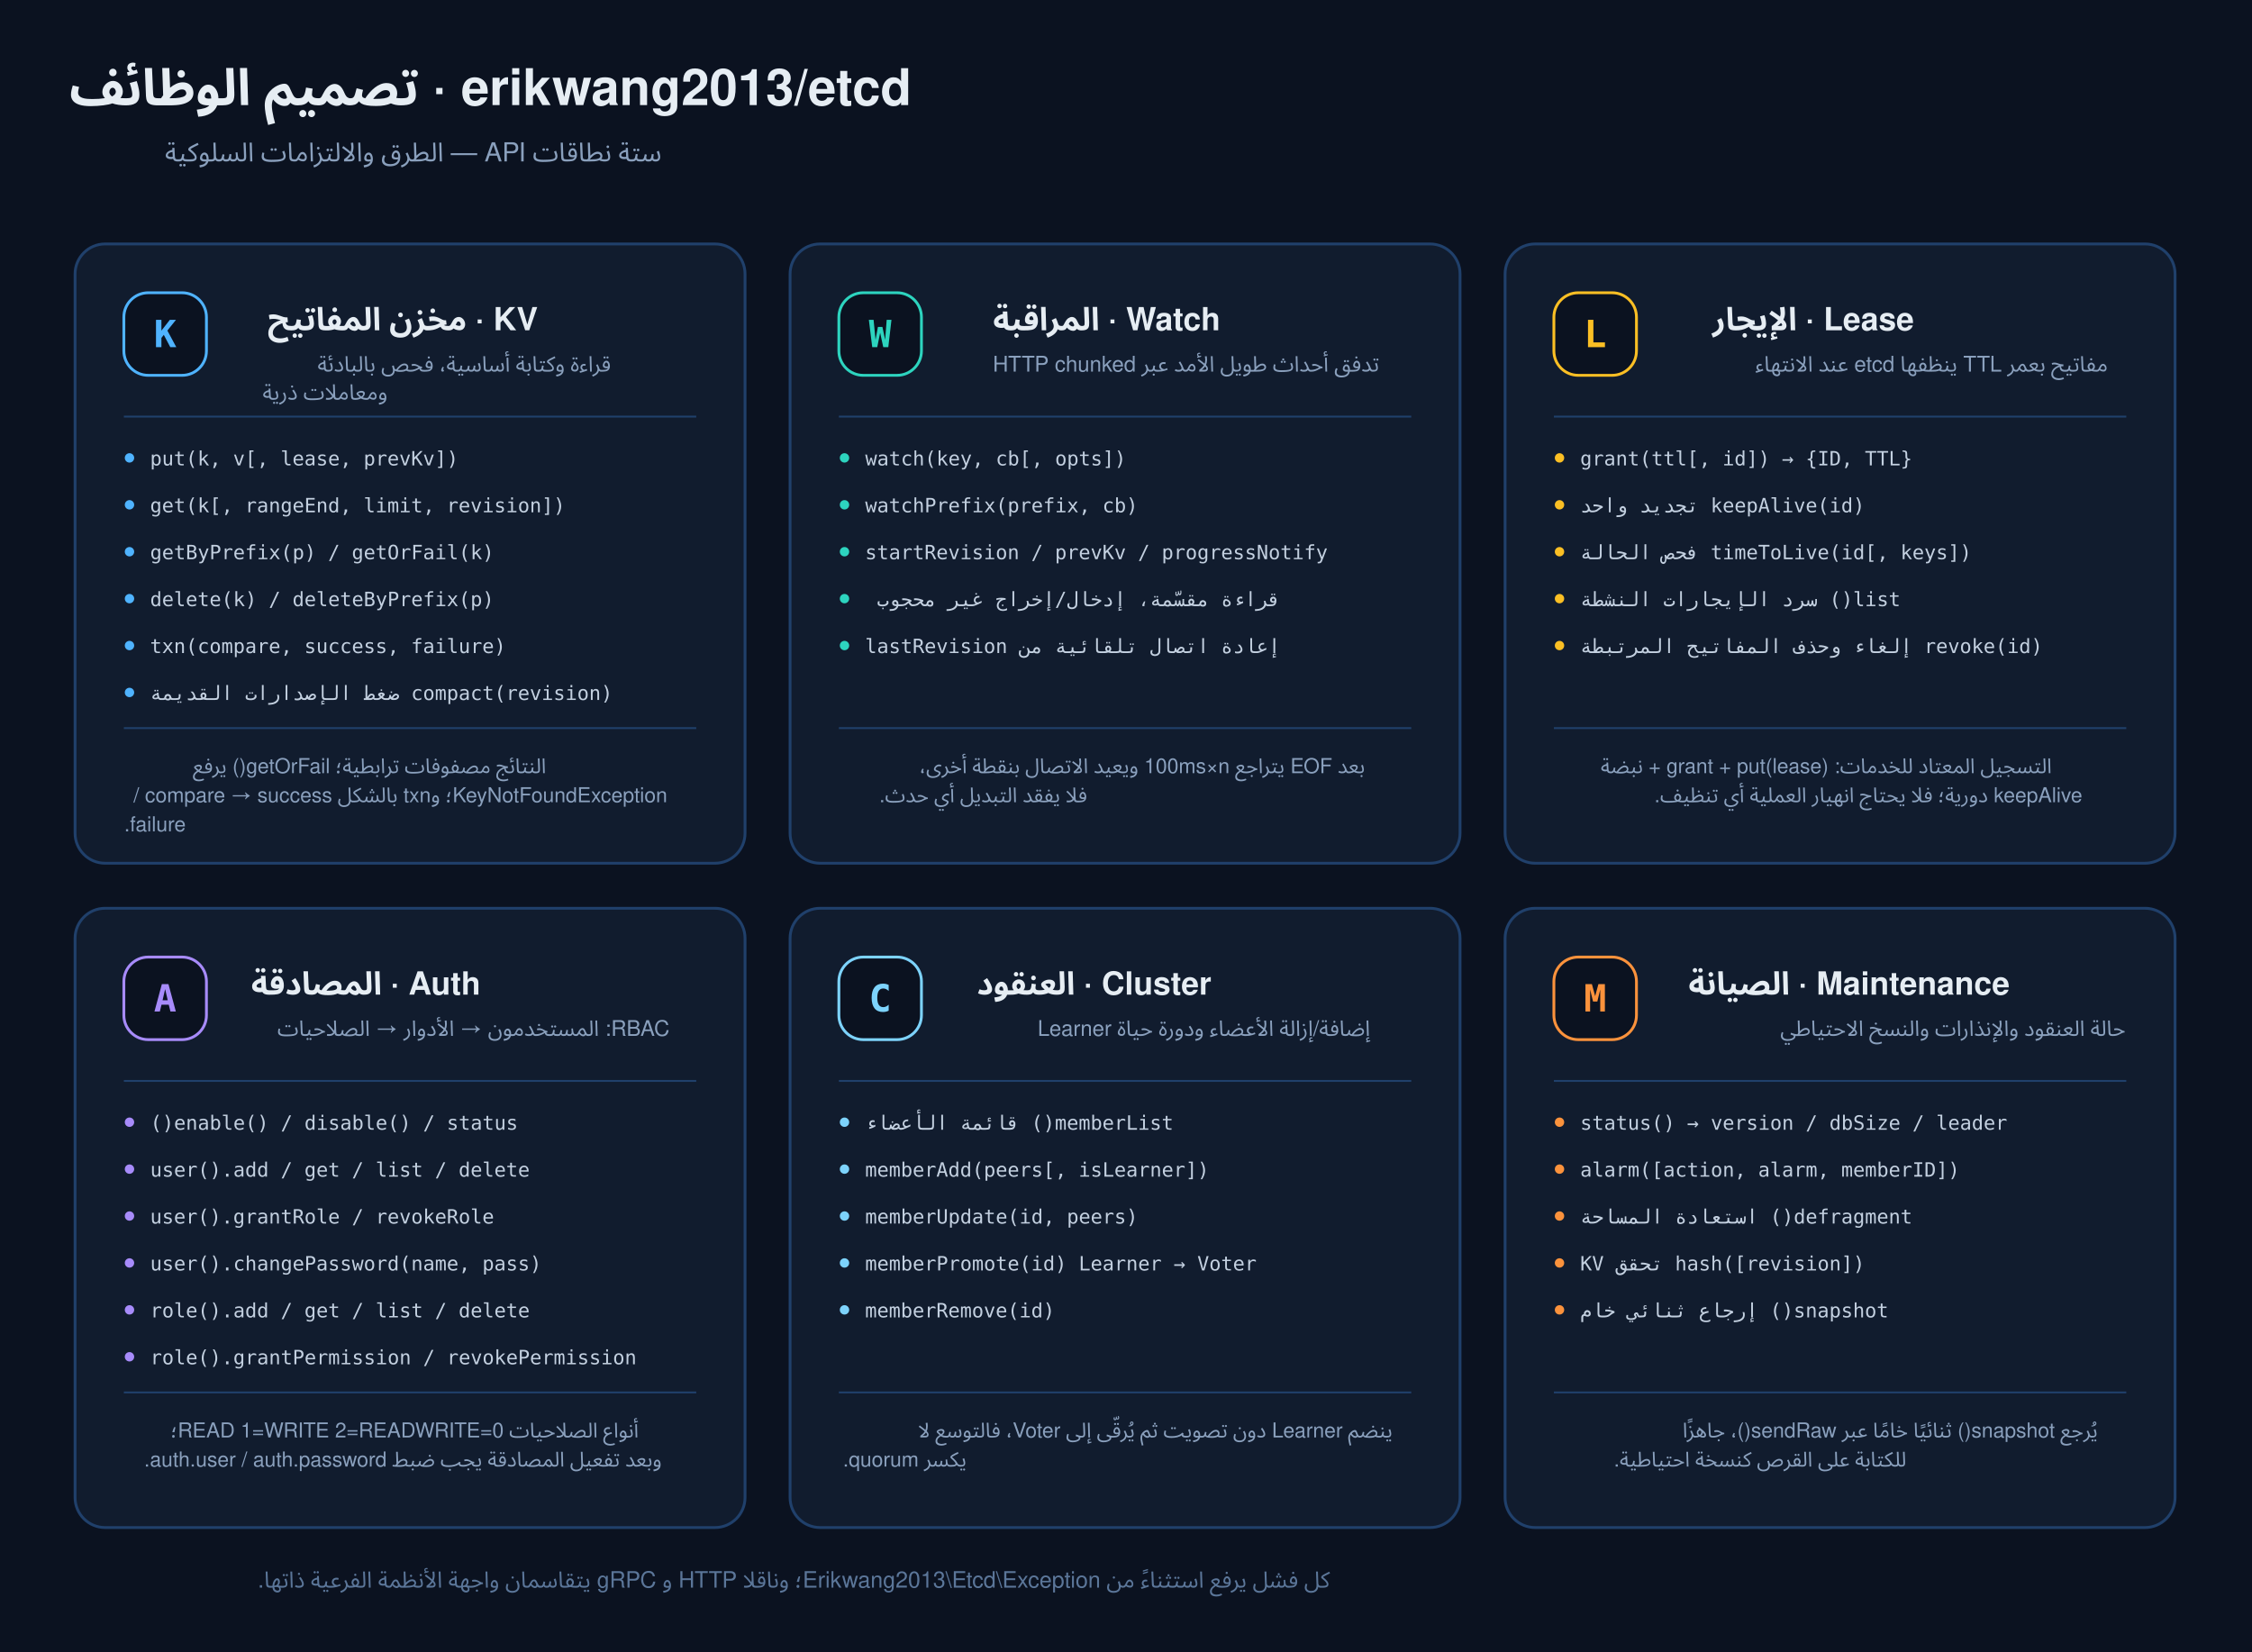
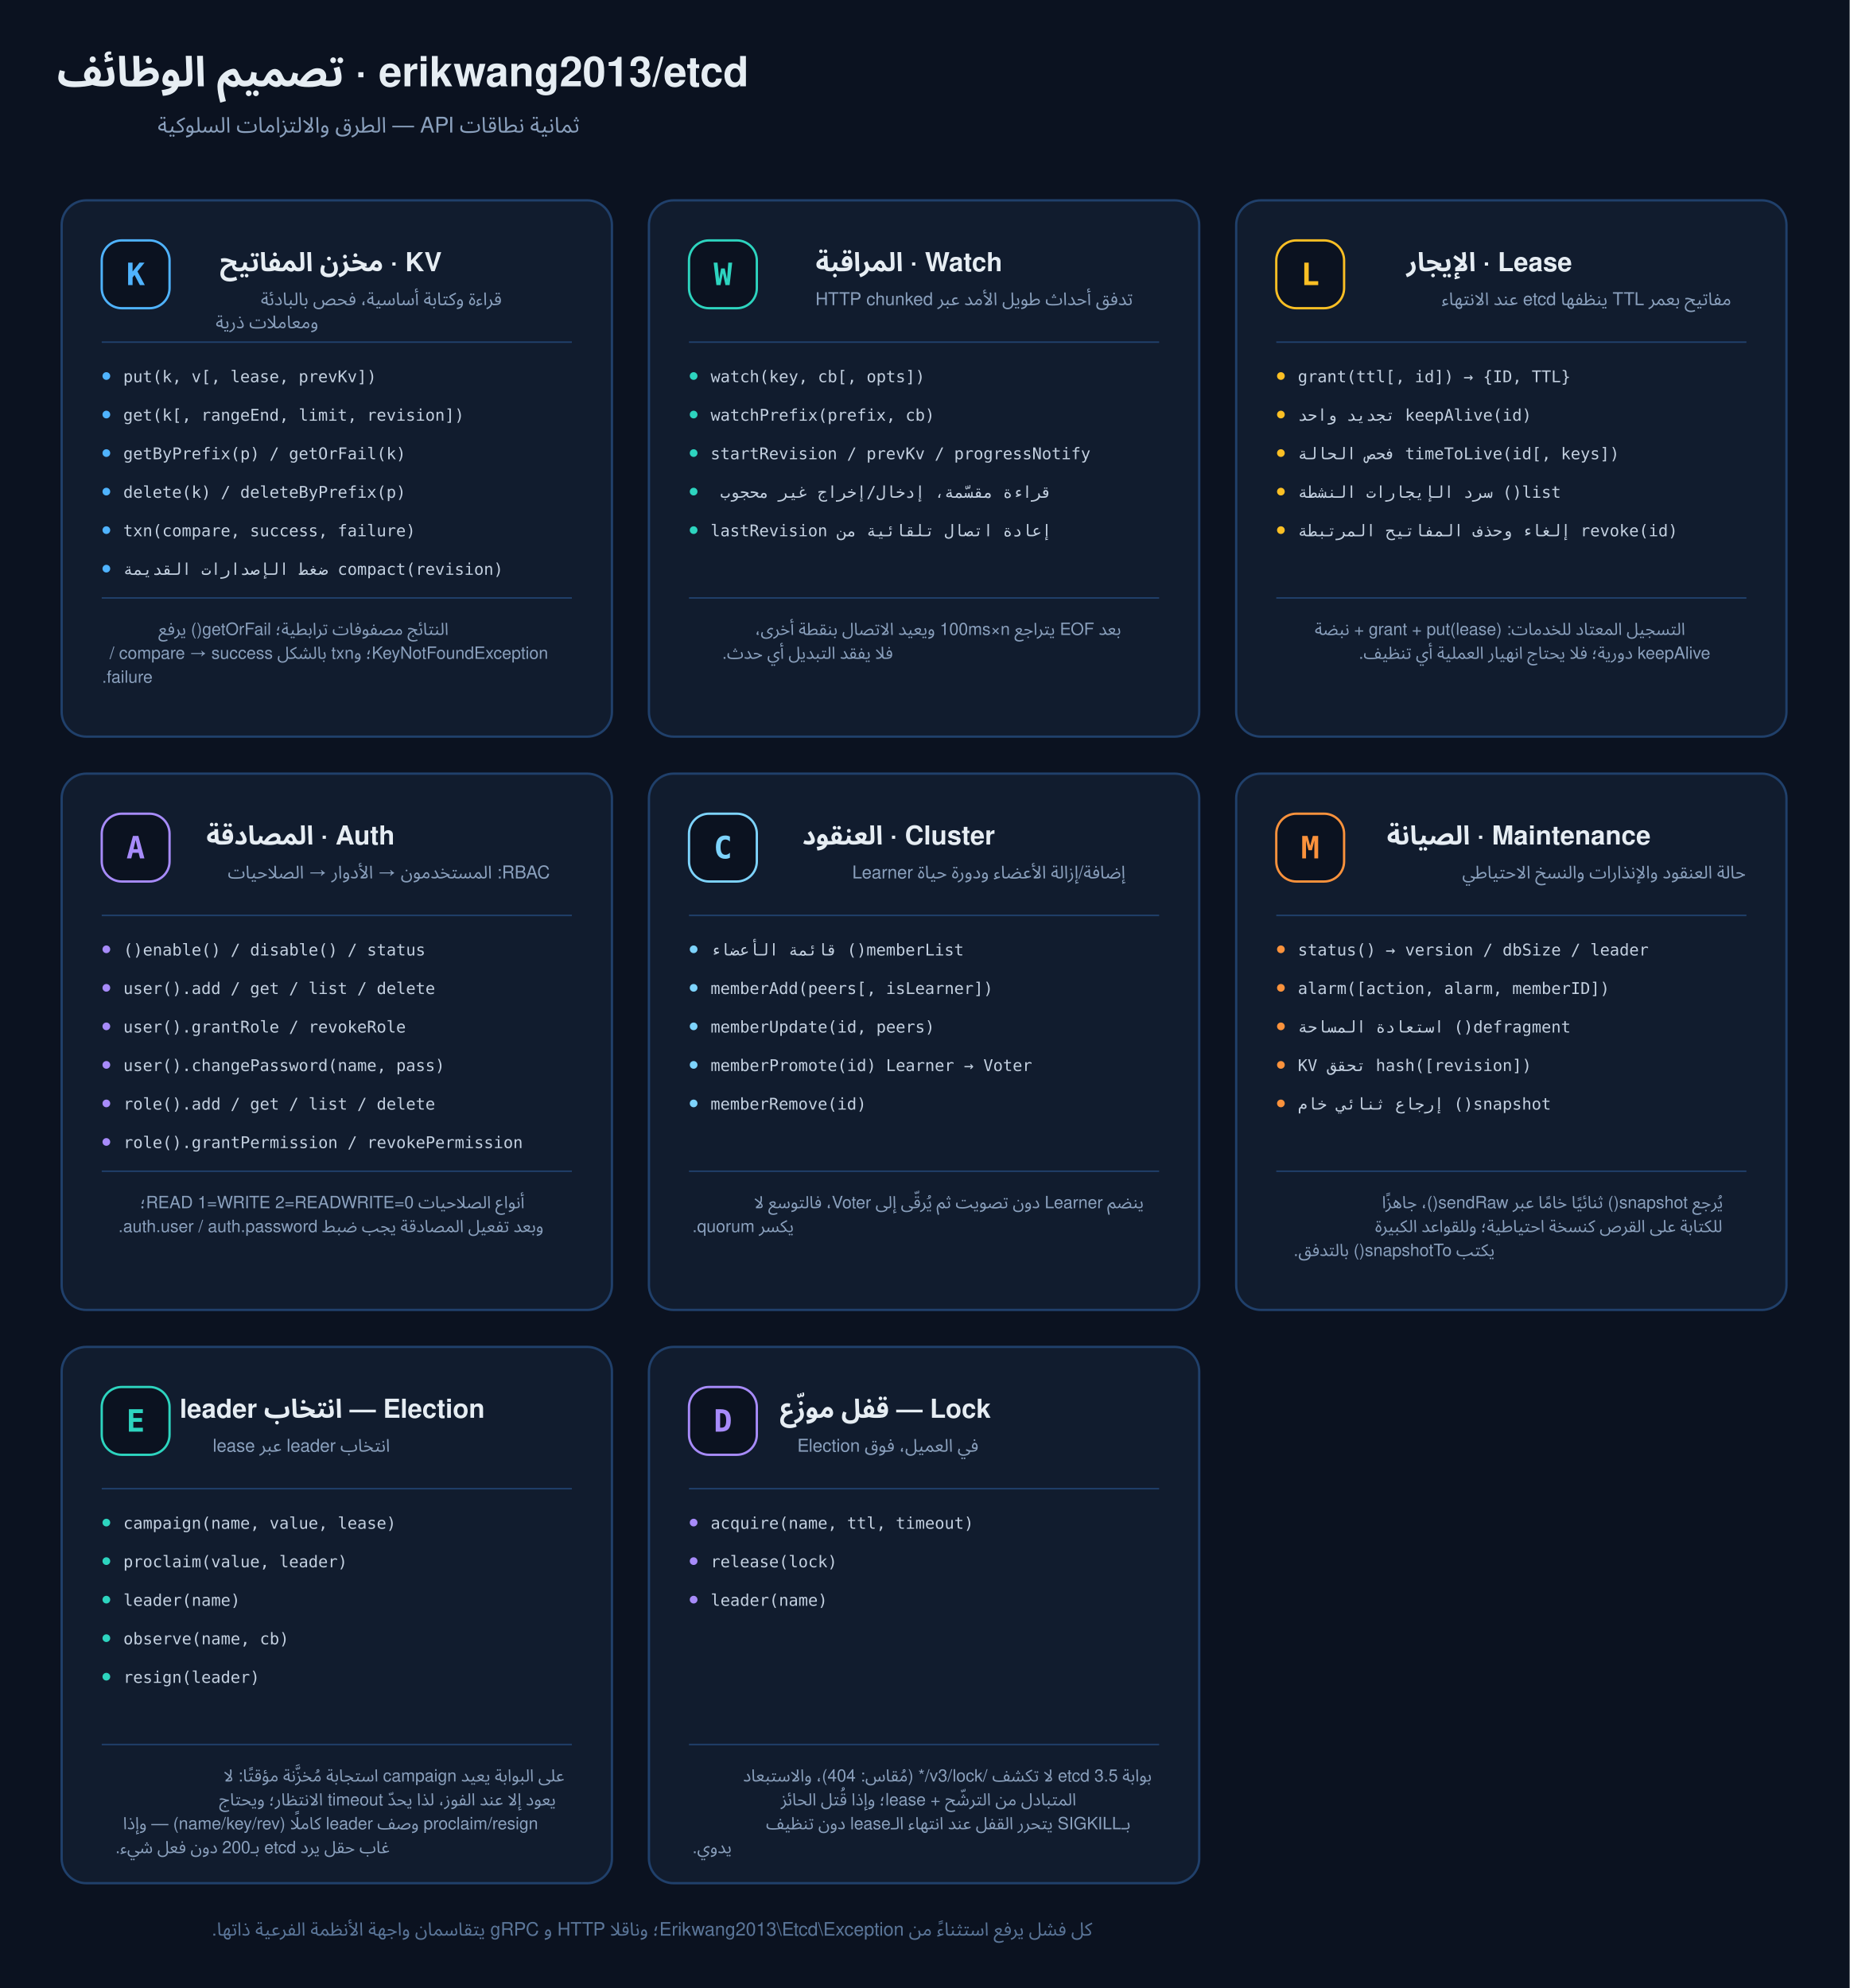
- <svg xmlns="http://www.w3.org/2000/svg" viewBox="0 0 1200 880" width="1200" height="880" font-family="Helvetica,Arial,'Noto Sans','Noto Sans CJK SC','Noto Sans Devanagari','Noto Sans Bengali','Noto Sans Arabic','Lohit Devanagari','PingFang SC','Microsoft YaHei',sans-serif" role="img" aria-labelledby="ttl dsc">
+ <svg xmlns="http://www.w3.org/2000/svg" viewBox="0 0 1200 1290" width="1200" height="1290" font-family="Helvetica,Arial,'Noto Sans','Noto Sans CJK SC','Noto Sans Devanagari','Noto Sans Bengali','Noto Sans Arabic','Lohit Devanagari','PingFang SC','Microsoft YaHei',sans-serif" role="img" aria-labelledby="ttl dsc">
  <rect x="0" y="0" width="1200" height="10000" rx="0" fill="#0b1220" stroke="none" stroke-width="1.5" />
  <text x="485.7" y="56" font-size="27" fill="#e6edf3" text-anchor="start" font-weight="700" direction="rtl">erikwang2013/etcd · تصميم الوظائف</text>
-   <text x="352.5" y="86" font-size="14" fill="#8aa0bd" text-anchor="start" font-weight="400" direction="rtl">ستة نطاقات API — الطرق والالتزامات السلوكية</text>
-   <rect x="40" y="130" width="357" height="330" rx="16" fill="#111c2e" stroke="#20406b" stroke-width="1.5" />
+   <text x="376.0" y="86" font-size="14" fill="#8aa0bd" text-anchor="start" font-weight="400" direction="rtl">ثمانية نطاقات API — الطرق والالتزامات السلوكية</text>
+   <rect x="40" y="130" width="357" height="348" rx="16" fill="#111c2e" stroke="#20406b" stroke-width="1.5" />
  <rect x="66" y="156" width="44" height="44" rx="13" fill="#0b1220" stroke="#4fb3ff" stroke-width="1.5" />
  <text x="88.0" y="185" font-size="20" fill="#4fb3ff" text-anchor="middle" font-weight="700" font-family="'DejaVu Sans Mono',Menlo,Consolas,'Noto Sans Mono CJK SC',monospace">K</text>
  <text x="286.6" y="176" font-size="17" fill="#e6edf3" text-anchor="start" font-weight="700" direction="rtl">KV · مخزن المفاتيح</text>
  <text x="325.5" y="198" font-size="11.5" fill="#8aa0bd" text-anchor="start" font-weight="400" direction="rtl">قراءة وكتابة أساسية، فحص بالبادئة</text>
  <text x="206.5" y="213" font-size="11.5" fill="#8aa0bd" text-anchor="start" font-weight="400" direction="rtl">ومعاملات ذرية</text>
  <line x1="66" y1="222" x2="371" y2="222" stroke="#20406b" stroke-width="1" />
  <circle cx="69" cy="244" r="2.5" fill="#4fb3ff" />
  <text x="244.3" y="248" font-size="10.5" fill="#c3d0e0" text-anchor="start" font-weight="400" font-family="'DejaVu Sans Mono',Menlo,Consolas,'Noto Sans Mono CJK SC',monospace" direction="rtl">put(k, v[, lease, prevKv])</text>
  <circle cx="69" cy="269" r="2.5" fill="#4fb3ff" />
  <text x="301.2" y="273" font-size="10.5" fill="#c3d0e0" text-anchor="start" font-weight="400" font-family="'DejaVu Sans Mono',Menlo,Consolas,'Noto Sans Mono CJK SC',monospace" direction="rtl">get(k[, rangeEnd, limit, revision])</text>
  <circle cx="69" cy="294" r="2.5" fill="#4fb3ff" />
  <text x="263.3" y="298" font-size="10.5" fill="#c3d0e0" text-anchor="start" font-weight="400" font-family="'DejaVu Sans Mono',Menlo,Consolas,'Noto Sans Mono CJK SC',monospace" direction="rtl">getByPrefix(p) / getOrFail(k)</text>
  <circle cx="69" cy="319" r="2.5" fill="#4fb3ff" />
  <text x="263.3" y="323" font-size="10.5" fill="#c3d0e0" text-anchor="start" font-weight="400" font-family="'DejaVu Sans Mono',Menlo,Consolas,'Noto Sans Mono CJK SC',monospace" direction="rtl">delete(k) / deleteByPrefix(p)</text>
  <circle cx="69" cy="344" r="2.5" fill="#4fb3ff" />
  <text x="269.6" y="348" font-size="10.5" fill="#c3d0e0" text-anchor="start" font-weight="400" font-family="'DejaVu Sans Mono',Menlo,Consolas,'Noto Sans Mono CJK SC',monospace" direction="rtl">txn(compare, success, failure)</text>
  <circle cx="69" cy="369" r="2.5" fill="#4fb3ff" />
  <text x="326.5" y="373" font-size="10.5" fill="#c3d0e0" text-anchor="start" font-weight="400" font-family="'DejaVu Sans Mono',Menlo,Consolas,'Noto Sans Mono CJK SC',monospace" direction="rtl">compact(revision) ضغط الإصدارات القديمة</text>
  <line x1="66" y1="388" x2="371" y2="388" stroke="#20406b" stroke-width="1" />
  <text x="291.0" y="412.0" font-size="11" fill="#8aa0bd" text-anchor="start" font-weight="400" direction="rtl">النتائج مصفوفات ترابطية؛ getOrFail() يرفع</text>
  <text x="355.6" y="427.5" font-size="11" fill="#8aa0bd" text-anchor="start" font-weight="400" direction="rtl">KeyNotFoundException؛ وtxn بالشكل compare → success /</text>
  <text x="99.0" y="443.0" font-size="11" fill="#8aa0bd" text-anchor="start" font-weight="400" direction="rtl">failure.</text>
-   <rect x="421" y="130" width="357" height="330" rx="16" fill="#111c2e" stroke="#20406b" stroke-width="1.5" />
+   <rect x="421" y="130" width="357" height="348" rx="16" fill="#111c2e" stroke="#20406b" stroke-width="1.5" />
  <rect x="447" y="156" width="44" height="44" rx="13" fill="#0b1220" stroke="#2dd4bf" stroke-width="1.5" />
  <text x="469.0" y="185" font-size="20" fill="#2dd4bf" text-anchor="middle" font-weight="700" font-family="'DejaVu Sans Mono',Menlo,Consolas,'Noto Sans Mono CJK SC',monospace">W</text>
  <text x="650.3" y="176" font-size="17" fill="#e6edf3" text-anchor="start" font-weight="700" direction="rtl">Watch · المراقبة</text>
  <text x="734.9" y="198" font-size="11.5" fill="#8aa0bd" text-anchor="start" font-weight="400" direction="rtl">تدفق أحداث طويل الأمد عبر HTTP chunked</text>
  <line x1="447" y1="222" x2="752" y2="222" stroke="#20406b" stroke-width="1" />
  <circle cx="450" cy="244" r="2.5" fill="#2dd4bf" />
  <text x="600.1" y="248" font-size="10.5" fill="#c3d0e0" text-anchor="start" font-weight="400" font-family="'DejaVu Sans Mono',Menlo,Consolas,'Noto Sans Mono CJK SC',monospace" direction="rtl">watch(key, cb[, opts])</text>
  <circle cx="450" cy="269" r="2.5" fill="#2dd4bf" />
  <text x="606.4" y="273" font-size="10.5" fill="#c3d0e0" text-anchor="start" font-weight="400" font-family="'DejaVu Sans Mono',Menlo,Consolas,'Noto Sans Mono CJK SC',monospace" direction="rtl">watchPrefix(prefix, cb)</text>
  <circle cx="450" cy="294" r="2.5" fill="#2dd4bf" />
  <text x="707.5" y="298" font-size="10.5" fill="#c3d0e0" text-anchor="start" font-weight="400" font-family="'DejaVu Sans Mono',Menlo,Consolas,'Noto Sans Mono CJK SC',monospace" direction="rtl">startRevision / prevKv / progressNotify</text>
  <circle cx="450" cy="319" r="2.5" fill="#2dd4bf" />
  <text x="682.2" y="323" font-size="10.5" fill="#c3d0e0" text-anchor="start" font-weight="400" font-family="'DejaVu Sans Mono',Menlo,Consolas,'Noto Sans Mono CJK SC',monospace" direction="rtl">قراءة مقسّمة، إدخال/إخراج غير محجوب</text>
  <circle cx="450" cy="344" r="2.5" fill="#2dd4bf" />
  <text x="682.2" y="348" font-size="10.5" fill="#c3d0e0" text-anchor="start" font-weight="400" font-family="'DejaVu Sans Mono',Menlo,Consolas,'Noto Sans Mono CJK SC',monospace" direction="rtl">إعادة اتصال تلقائية من lastRevision</text>
  <line x1="447" y1="388" x2="752" y2="388" stroke="#20406b" stroke-width="1" />
  <text x="727.3" y="412.0" font-size="11" fill="#8aa0bd" text-anchor="start" font-weight="400" direction="rtl">بعد EOF يتراجع 100ms×n ويعيد الاتصال بنقطة أخرى،</text>
  <text x="579.3" y="427.5" font-size="11" fill="#8aa0bd" text-anchor="start" font-weight="400" direction="rtl">فلا يفقد التبديل أي حدث.</text>
-   <rect x="802" y="130" width="357" height="330" rx="16" fill="#111c2e" stroke="#20406b" stroke-width="1.5" />
+   <rect x="802" y="130" width="357" height="348" rx="16" fill="#111c2e" stroke="#20406b" stroke-width="1.5" />
  <rect x="828" y="156" width="44" height="44" rx="13" fill="#0b1220" stroke="#fbbf24" stroke-width="1.5" />
  <text x="850.0" y="185" font-size="20" fill="#fbbf24" text-anchor="middle" font-weight="700" font-family="'DejaVu Sans Mono',Menlo,Consolas,'Noto Sans Mono CJK SC',monospace">L</text>
  <text x="1019.9" y="176" font-size="17" fill="#e6edf3" text-anchor="start" font-weight="700" direction="rtl">Lease · الإيجار</text>
  <text x="1123.2" y="198" font-size="11.5" fill="#8aa0bd" text-anchor="start" font-weight="400" direction="rtl">مفاتيح بعمر TTL ينظفها etcd عند الانتهاء</text>
  <line x1="828" y1="222" x2="1133" y2="222" stroke="#20406b" stroke-width="1" />
  <circle cx="831" cy="244" r="2.5" fill="#fbbf24" />
  <text x="1019.0" y="248" font-size="10.5" fill="#c3d0e0" text-anchor="start" font-weight="400" font-family="'DejaVu Sans Mono',Menlo,Consolas,'Noto Sans Mono CJK SC',monospace" direction="rtl">grant(ttl[, id]) → {ID, TTL}</text>
  <circle cx="831" cy="269" r="2.5" fill="#fbbf24" />
  <text x="993.7" y="273" font-size="10.5" fill="#c3d0e0" text-anchor="start" font-weight="400" font-family="'DejaVu Sans Mono',Menlo,Consolas,'Noto Sans Mono CJK SC',monospace" direction="rtl">keepAlive(id) تجديد واحد</text>
  <circle cx="831" cy="294" r="2.5" fill="#fbbf24" />
  <text x="1050.6" y="298" font-size="10.5" fill="#c3d0e0" text-anchor="start" font-weight="400" font-family="'DejaVu Sans Mono',Menlo,Consolas,'Noto Sans Mono CJK SC',monospace" direction="rtl">timeToLive(id[, keys]) فحص الحالة</text>
  <circle cx="831" cy="319" r="2.5" fill="#fbbf24" />
  <text x="1012.7" y="323" font-size="10.5" fill="#c3d0e0" text-anchor="start" font-weight="400" font-family="'DejaVu Sans Mono',Menlo,Consolas,'Noto Sans Mono CJK SC',monospace" direction="rtl">list() سرد الإيجارات النشطة</text>
  <circle cx="831" cy="344" r="2.5" fill="#fbbf24" />
  <text x="1088.5" y="348" font-size="10.5" fill="#c3d0e0" text-anchor="start" font-weight="400" font-family="'DejaVu Sans Mono',Menlo,Consolas,'Noto Sans Mono CJK SC',monospace" direction="rtl">revoke(id) إلغاء وحذف المفاتيح المرتبطة</text>
  <line x1="828" y1="388" x2="1133" y2="388" stroke="#20406b" stroke-width="1" />
  <text x="1093.3" y="412.0" font-size="11" fill="#8aa0bd" text-anchor="start" font-weight="400" direction="rtl">التسجيل المعتاد للخدمات: grant + put(lease) + نبضة</text>
  <text x="1109.6" y="427.5" font-size="11" fill="#8aa0bd" text-anchor="start" font-weight="400" direction="rtl">keepAlive دورية؛ فلا يحتاج انهيار العملية أي تنظيف.</text>
-   <rect x="40" y="484" width="357" height="330" rx="16" fill="#111c2e" stroke="#20406b" stroke-width="1.5" />
-   <rect x="66" y="510" width="44" height="44" rx="13" fill="#0b1220" stroke="#a78bfa" stroke-width="1.5" />
-   <text x="88.0" y="539" font-size="20" fill="#a78bfa" text-anchor="middle" font-weight="700" font-family="'DejaVu Sans Mono',Menlo,Consolas,'Noto Sans Mono CJK SC',monospace">A</text>
-   <text x="256.1" y="530" font-size="17" fill="#e6edf3" text-anchor="start" font-weight="700" direction="rtl">Auth · المصادقة</text>
-   <text x="356.8" y="552" font-size="11.5" fill="#8aa0bd" text-anchor="start" font-weight="400" direction="rtl">RBAC: المستخدمون → الأدوار → الصلاحيات</text>
-   <line x1="66" y1="576" x2="371" y2="576" stroke="#20406b" stroke-width="1" />
-   <circle cx="69" cy="598" r="2.5" fill="#a78bfa" />
-   <text x="276.0" y="602" font-size="10.5" fill="#c3d0e0" text-anchor="start" font-weight="400" font-family="'DejaVu Sans Mono',Menlo,Consolas,'Noto Sans Mono CJK SC',monospace" direction="rtl">enable() / disable() / status()</text>
-   <circle cx="69" cy="623" r="2.5" fill="#a78bfa" />
-   <text x="282.3" y="627" font-size="10.5" fill="#c3d0e0" text-anchor="start" font-weight="400" font-family="'DejaVu Sans Mono',Menlo,Consolas,'Noto Sans Mono CJK SC',monospace" direction="rtl">user().add / get / list / delete</text>
-   <circle cx="69" cy="648" r="2.5" fill="#a78bfa" />
-   <text x="263.3" y="652" font-size="10.5" fill="#c3d0e0" text-anchor="start" font-weight="400" font-family="'DejaVu Sans Mono',Menlo,Consolas,'Noto Sans Mono CJK SC',monospace" direction="rtl">user().grantRole / revokeRole</text>
-   <circle cx="69" cy="673" r="2.5" fill="#a78bfa" />
-   <text x="288.6" y="677" font-size="10.5" fill="#c3d0e0" text-anchor="start" font-weight="400" font-family="'DejaVu Sans Mono',Menlo,Consolas,'Noto Sans Mono CJK SC',monospace" direction="rtl">user().changePassword(name, pass)</text>
-   <circle cx="69" cy="698" r="2.5" fill="#a78bfa" />
-   <text x="282.3" y="702" font-size="10.5" fill="#c3d0e0" text-anchor="start" font-weight="400" font-family="'DejaVu Sans Mono',Menlo,Consolas,'Noto Sans Mono CJK SC',monospace" direction="rtl">role().add / get / list / delete</text>
-   <circle cx="69" cy="723" r="2.5" fill="#a78bfa" />
-   <text x="339.2" y="727" font-size="10.5" fill="#c3d0e0" text-anchor="start" font-weight="400" font-family="'DejaVu Sans Mono',Menlo,Consolas,'Noto Sans Mono CJK SC',monospace" direction="rtl">role().grantPermission / revokePermission</text>
-   <line x1="66" y1="742" x2="371" y2="742" stroke="#20406b" stroke-width="1" />
-   <text x="340.3" y="766.0" font-size="11" fill="#8aa0bd" text-anchor="start" font-weight="400" direction="rtl">أنواع الصلاحيات 0=READ 1=WRITE 2=READWRITE؛</text>
-   <text x="352.6" y="781.5" font-size="11" fill="#8aa0bd" text-anchor="start" font-weight="400" direction="rtl">وبعد تفعيل المصادقة يجب ضبط auth.user / auth.password.</text>
-   <rect x="421" y="484" width="357" height="330" rx="16" fill="#111c2e" stroke="#20406b" stroke-width="1.5" />
-   <rect x="447" y="510" width="44" height="44" rx="13" fill="#0b1220" stroke="#7dd3fc" stroke-width="1.5" />
-   <text x="469.0" y="539" font-size="20" fill="#7dd3fc" text-anchor="middle" font-weight="700" font-family="'DejaVu Sans Mono',Menlo,Consolas,'Noto Sans Mono CJK SC',monospace">C</text>
-   <text x="645.5" y="530" font-size="17" fill="#e6edf3" text-anchor="start" font-weight="700" direction="rtl">Cluster · العنقود</text>
-   <text x="730.1" y="552" font-size="11.5" fill="#8aa0bd" text-anchor="start" font-weight="400" direction="rtl">إضافة/إزالة الأعضاء ودورة حياة Learner</text>
-   <line x1="447" y1="576" x2="752" y2="576" stroke="#20406b" stroke-width="1" />
-   <circle cx="450" cy="598" r="2.5" fill="#7dd3fc" />
-   <text x="625.3" y="602" font-size="10.5" fill="#c3d0e0" text-anchor="start" font-weight="400" font-family="'DejaVu Sans Mono',Menlo,Consolas,'Noto Sans Mono CJK SC',monospace" direction="rtl">memberList() قائمة الأعضاء</text>
-   <circle cx="450" cy="623" r="2.5" fill="#7dd3fc" />
-   <text x="644.3" y="627" font-size="10.5" fill="#c3d0e0" text-anchor="start" font-weight="400" font-family="'DejaVu Sans Mono',Menlo,Consolas,'Noto Sans Mono CJK SC',monospace" direction="rtl">memberAdd(peers[, isLearner])</text>
-   <circle cx="450" cy="648" r="2.5" fill="#7dd3fc" />
-   <text x="606.4" y="652" font-size="10.5" fill="#c3d0e0" text-anchor="start" font-weight="400" font-family="'DejaVu Sans Mono',Menlo,Consolas,'Noto Sans Mono CJK SC',monospace" direction="rtl">memberUpdate(id, peers)</text>
-   <circle cx="450" cy="673" r="2.5" fill="#7dd3fc" />
-   <text x="669.6" y="677" font-size="10.5" fill="#c3d0e0" text-anchor="start" font-weight="400" font-family="'DejaVu Sans Mono',Menlo,Consolas,'Noto Sans Mono CJK SC',monospace" direction="rtl">memberPromote(id) Learner → Voter</text>
-   <circle cx="450" cy="698" r="2.5" fill="#7dd3fc" />
-   <text x="562.1" y="702" font-size="10.5" fill="#c3d0e0" text-anchor="start" font-weight="400" font-family="'DejaVu Sans Mono',Menlo,Consolas,'Noto Sans Mono CJK SC',monospace" direction="rtl">memberRemove(id)</text>
-   <line x1="447" y1="742" x2="752" y2="742" stroke="#20406b" stroke-width="1" />
-   <text x="742.0" y="766.0" font-size="11" fill="#8aa0bd" text-anchor="start" font-weight="400" direction="rtl">ينضم Learner دون تصويت ثم يُرقّى إلى Voter، فالتوسع لا</text>
-   <text x="515.0" y="781.5" font-size="11" fill="#8aa0bd" text-anchor="start" font-weight="400" direction="rtl">يكسر quorum.</text>
-   <rect x="802" y="484" width="357" height="330" rx="16" fill="#111c2e" stroke="#20406b" stroke-width="1.5" />
-   <rect x="828" y="510" width="44" height="44" rx="13" fill="#0b1220" stroke="#fb923c" stroke-width="1.5" />
-   <text x="850.0" y="539" font-size="20" fill="#fb923c" text-anchor="middle" font-weight="700" font-family="'DejaVu Sans Mono',Menlo,Consolas,'Noto Sans Mono CJK SC',monospace">M</text>
-   <text x="1070.9" y="530" font-size="17" fill="#e6edf3" text-anchor="start" font-weight="700" direction="rtl">Maintenance · الصيانة</text>
-   <text x="1132.6" y="552" font-size="11.5" fill="#8aa0bd" text-anchor="start" font-weight="400" direction="rtl">حالة العنقود والإنذارات والنسخ الاحتياطي</text>
-   <line x1="828" y1="576" x2="1133" y2="576" stroke="#20406b" stroke-width="1" />
-   <circle cx="831" cy="598" r="2.5" fill="#fb923c" />
-   <text x="1069.6" y="602" font-size="10.5" fill="#c3d0e0" text-anchor="start" font-weight="400" font-family="'DejaVu Sans Mono',Menlo,Consolas,'Noto Sans Mono CJK SC',monospace" direction="rtl">status() → version / dbSize / leader</text>
-   <circle cx="831" cy="623" r="2.5" fill="#fb923c" />
-   <text x="1044.3" y="627" font-size="10.5" fill="#c3d0e0" text-anchor="start" font-weight="400" font-family="'DejaVu Sans Mono',Menlo,Consolas,'Noto Sans Mono CJK SC',monospace" direction="rtl">alarm([action, alarm, memberID])</text>
-   <circle cx="831" cy="648" r="2.5" fill="#fb923c" />
-   <text x="1019.0" y="652" font-size="10.5" fill="#c3d0e0" text-anchor="start" font-weight="400" font-family="'DejaVu Sans Mono',Menlo,Consolas,'Noto Sans Mono CJK SC',monospace" direction="rtl">defragment() استعادة المساحة</text>
-   <circle cx="831" cy="673" r="2.5" fill="#fb923c" />
-   <text x="993.7" y="677" font-size="10.5" fill="#c3d0e0" text-anchor="start" font-weight="400" font-family="'DejaVu Sans Mono',Menlo,Consolas,'Noto Sans Mono CJK SC',monospace" direction="rtl">hash([revision]) تحقق KV</text>
-   <circle cx="831" cy="698" r="2.5" fill="#fb923c" />
-   <text x="1006.3" y="702" font-size="10.5" fill="#c3d0e0" text-anchor="start" font-weight="400" font-family="'DejaVu Sans Mono',Menlo,Consolas,'Noto Sans Mono CJK SC',monospace" direction="rtl">snapshot() إرجاع ثنائي خام</text>
-   <line x1="828" y1="742" x2="1133" y2="742" stroke="#20406b" stroke-width="1" />
-   <text x="1117.8" y="766.0" font-size="11" fill="#8aa0bd" text-anchor="start" font-weight="400" direction="rtl">يُرجع snapshot() ثنائيًا خامًا عبر sendRaw()، جاهزًا</text>
-   <text x="1015.8" y="781.5" font-size="11" fill="#8aa0bd" text-anchor="start" font-weight="400" direction="rtl">للكتابة على القرص كنسخة احتياطية.</text>
-   <text x="708.6" y="846" font-size="12" fill="#5b7699" text-anchor="start" font-weight="400" direction="rtl">كل فشل يرفع استثناءً من Erikwang2013\Etcd\Exception؛ وناقلا HTTP و gRPC يتقاسمان واجهة الأنظمة الفرعية ذاتها.</text>
+   <rect x="40" y="502" width="357" height="348" rx="16" fill="#111c2e" stroke="#20406b" stroke-width="1.5" />
+   <rect x="66" y="528" width="44" height="44" rx="13" fill="#0b1220" stroke="#a78bfa" stroke-width="1.5" />
+   <text x="88.0" y="557" font-size="20" fill="#a78bfa" text-anchor="middle" font-weight="700" font-family="'DejaVu Sans Mono',Menlo,Consolas,'Noto Sans Mono CJK SC',monospace">A</text>
+   <text x="256.1" y="548" font-size="17" fill="#e6edf3" text-anchor="start" font-weight="700" direction="rtl">Auth · المصادقة</text>
+   <text x="356.8" y="570" font-size="11.5" fill="#8aa0bd" text-anchor="start" font-weight="400" direction="rtl">RBAC: المستخدمون → الأدوار → الصلاحيات</text>
+   <line x1="66" y1="594" x2="371" y2="594" stroke="#20406b" stroke-width="1" />
+   <circle cx="69" cy="616" r="2.5" fill="#a78bfa" />
+   <text x="276.0" y="620" font-size="10.5" fill="#c3d0e0" text-anchor="start" font-weight="400" font-family="'DejaVu Sans Mono',Menlo,Consolas,'Noto Sans Mono CJK SC',monospace" direction="rtl">enable() / disable() / status()</text>
+   <circle cx="69" cy="641" r="2.5" fill="#a78bfa" />
+   <text x="282.3" y="645" font-size="10.5" fill="#c3d0e0" text-anchor="start" font-weight="400" font-family="'DejaVu Sans Mono',Menlo,Consolas,'Noto Sans Mono CJK SC',monospace" direction="rtl">user().add / get / list / delete</text>
+   <circle cx="69" cy="666" r="2.5" fill="#a78bfa" />
+   <text x="263.3" y="670" font-size="10.5" fill="#c3d0e0" text-anchor="start" font-weight="400" font-family="'DejaVu Sans Mono',Menlo,Consolas,'Noto Sans Mono CJK SC',monospace" direction="rtl">user().grantRole / revokeRole</text>
+   <circle cx="69" cy="691" r="2.5" fill="#a78bfa" />
+   <text x="288.6" y="695" font-size="10.5" fill="#c3d0e0" text-anchor="start" font-weight="400" font-family="'DejaVu Sans Mono',Menlo,Consolas,'Noto Sans Mono CJK SC',monospace" direction="rtl">user().changePassword(name, pass)</text>
+   <circle cx="69" cy="716" r="2.5" fill="#a78bfa" />
+   <text x="282.3" y="720" font-size="10.5" fill="#c3d0e0" text-anchor="start" font-weight="400" font-family="'DejaVu Sans Mono',Menlo,Consolas,'Noto Sans Mono CJK SC',monospace" direction="rtl">role().add / get / list / delete</text>
+   <circle cx="69" cy="741" r="2.5" fill="#a78bfa" />
+   <text x="339.2" y="745" font-size="10.5" fill="#c3d0e0" text-anchor="start" font-weight="400" font-family="'DejaVu Sans Mono',Menlo,Consolas,'Noto Sans Mono CJK SC',monospace" direction="rtl">role().grantPermission / revokePermission</text>
+   <line x1="66" y1="760" x2="371" y2="760" stroke="#20406b" stroke-width="1" />
+   <text x="340.3" y="784.0" font-size="11" fill="#8aa0bd" text-anchor="start" font-weight="400" direction="rtl">أنواع الصلاحيات 0=READ 1=WRITE 2=READWRITE؛</text>
+   <text x="352.6" y="799.5" font-size="11" fill="#8aa0bd" text-anchor="start" font-weight="400" direction="rtl">وبعد تفعيل المصادقة يجب ضبط auth.user / auth.password.</text>
+   <rect x="421" y="502" width="357" height="348" rx="16" fill="#111c2e" stroke="#20406b" stroke-width="1.5" />
+   <rect x="447" y="528" width="44" height="44" rx="13" fill="#0b1220" stroke="#7dd3fc" stroke-width="1.5" />
+   <text x="469.0" y="557" font-size="20" fill="#7dd3fc" text-anchor="middle" font-weight="700" font-family="'DejaVu Sans Mono',Menlo,Consolas,'Noto Sans Mono CJK SC',monospace">C</text>
+   <text x="645.5" y="548" font-size="17" fill="#e6edf3" text-anchor="start" font-weight="700" direction="rtl">Cluster · العنقود</text>
+   <text x="730.1" y="570" font-size="11.5" fill="#8aa0bd" text-anchor="start" font-weight="400" direction="rtl">إضافة/إزالة الأعضاء ودورة حياة Learner</text>
+   <line x1="447" y1="594" x2="752" y2="594" stroke="#20406b" stroke-width="1" />
+   <circle cx="450" cy="616" r="2.5" fill="#7dd3fc" />
+   <text x="625.3" y="620" font-size="10.5" fill="#c3d0e0" text-anchor="start" font-weight="400" font-family="'DejaVu Sans Mono',Menlo,Consolas,'Noto Sans Mono CJK SC',monospace" direction="rtl">memberList() قائمة الأعضاء</text>
+   <circle cx="450" cy="641" r="2.5" fill="#7dd3fc" />
+   <text x="644.3" y="645" font-size="10.5" fill="#c3d0e0" text-anchor="start" font-weight="400" font-family="'DejaVu Sans Mono',Menlo,Consolas,'Noto Sans Mono CJK SC',monospace" direction="rtl">memberAdd(peers[, isLearner])</text>
+   <circle cx="450" cy="666" r="2.5" fill="#7dd3fc" />
+   <text x="606.4" y="670" font-size="10.5" fill="#c3d0e0" text-anchor="start" font-weight="400" font-family="'DejaVu Sans Mono',Menlo,Consolas,'Noto Sans Mono CJK SC',monospace" direction="rtl">memberUpdate(id, peers)</text>
+   <circle cx="450" cy="691" r="2.5" fill="#7dd3fc" />
+   <text x="669.6" y="695" font-size="10.5" fill="#c3d0e0" text-anchor="start" font-weight="400" font-family="'DejaVu Sans Mono',Menlo,Consolas,'Noto Sans Mono CJK SC',monospace" direction="rtl">memberPromote(id) Learner → Voter</text>
+   <circle cx="450" cy="716" r="2.5" fill="#7dd3fc" />
+   <text x="562.1" y="720" font-size="10.5" fill="#c3d0e0" text-anchor="start" font-weight="400" font-family="'DejaVu Sans Mono',Menlo,Consolas,'Noto Sans Mono CJK SC',monospace" direction="rtl">memberRemove(id)</text>
+   <line x1="447" y1="760" x2="752" y2="760" stroke="#20406b" stroke-width="1" />
+   <text x="742.0" y="784.0" font-size="11" fill="#8aa0bd" text-anchor="start" font-weight="400" direction="rtl">ينضم Learner دون تصويت ثم يُرقّى إلى Voter، فالتوسع لا</text>
+   <text x="515.0" y="799.5" font-size="11" fill="#8aa0bd" text-anchor="start" font-weight="400" direction="rtl">يكسر quorum.</text>
+   <rect x="802" y="502" width="357" height="348" rx="16" fill="#111c2e" stroke="#20406b" stroke-width="1.5" />
+   <rect x="828" y="528" width="44" height="44" rx="13" fill="#0b1220" stroke="#fb923c" stroke-width="1.5" />
+   <text x="850.0" y="557" font-size="20" fill="#fb923c" text-anchor="middle" font-weight="700" font-family="'DejaVu Sans Mono',Menlo,Consolas,'Noto Sans Mono CJK SC',monospace">M</text>
+   <text x="1070.9" y="548" font-size="17" fill="#e6edf3" text-anchor="start" font-weight="700" direction="rtl">Maintenance · الصيانة</text>
+   <text x="1132.6" y="570" font-size="11.5" fill="#8aa0bd" text-anchor="start" font-weight="400" direction="rtl">حالة العنقود والإنذارات والنسخ الاحتياطي</text>
+   <line x1="828" y1="594" x2="1133" y2="594" stroke="#20406b" stroke-width="1" />
+   <circle cx="831" cy="616" r="2.5" fill="#fb923c" />
+   <text x="1069.6" y="620" font-size="10.5" fill="#c3d0e0" text-anchor="start" font-weight="400" font-family="'DejaVu Sans Mono',Menlo,Consolas,'Noto Sans Mono CJK SC',monospace" direction="rtl">status() → version / dbSize / leader</text>
+   <circle cx="831" cy="641" r="2.5" fill="#fb923c" />
+   <text x="1044.3" y="645" font-size="10.5" fill="#c3d0e0" text-anchor="start" font-weight="400" font-family="'DejaVu Sans Mono',Menlo,Consolas,'Noto Sans Mono CJK SC',monospace" direction="rtl">alarm([action, alarm, memberID])</text>
+   <circle cx="831" cy="666" r="2.5" fill="#fb923c" />
+   <text x="1019.0" y="670" font-size="10.5" fill="#c3d0e0" text-anchor="start" font-weight="400" font-family="'DejaVu Sans Mono',Menlo,Consolas,'Noto Sans Mono CJK SC',monospace" direction="rtl">defragment() استعادة المساحة</text>
+   <circle cx="831" cy="691" r="2.5" fill="#fb923c" />
+   <text x="993.7" y="695" font-size="10.5" fill="#c3d0e0" text-anchor="start" font-weight="400" font-family="'DejaVu Sans Mono',Menlo,Consolas,'Noto Sans Mono CJK SC',monospace" direction="rtl">hash([revision]) تحقق KV</text>
+   <circle cx="831" cy="716" r="2.5" fill="#fb923c" />
+   <text x="1006.3" y="720" font-size="10.5" fill="#c3d0e0" text-anchor="start" font-weight="400" font-family="'DejaVu Sans Mono',Menlo,Consolas,'Noto Sans Mono CJK SC',monospace" direction="rtl">snapshot() إرجاع ثنائي خام</text>
+   <line x1="828" y1="760" x2="1133" y2="760" stroke="#20406b" stroke-width="1" />
+   <text x="1117.8" y="784.0" font-size="11" fill="#8aa0bd" text-anchor="start" font-weight="400" direction="rtl">يُرجع snapshot() ثنائيًا خامًا عبر sendRaw()، جاهزًا</text>
+   <text x="1117.4" y="799.5" font-size="11" fill="#8aa0bd" text-anchor="start" font-weight="400" direction="rtl">للكتابة على القرص كنسخة احتياطية؛ وللقواعد الكبيرة</text>
+   <text x="969.7" y="815.0" font-size="11" fill="#8aa0bd" text-anchor="start" font-weight="400" direction="rtl">يكتب snapshotTo() بالتدفق.</text>
+   <rect x="40" y="874" width="357" height="348" rx="16" fill="#111c2e" stroke="#20406b" stroke-width="1.5" />
+   <rect x="66" y="900" width="44" height="44" rx="13" fill="#0b1220" stroke="#2dd4bf" stroke-width="1.5" />
+   <text x="88.0" y="929" font-size="20" fill="#2dd4bf" text-anchor="middle" font-weight="700" font-family="'DejaVu Sans Mono',Menlo,Consolas,'Noto Sans Mono CJK SC',monospace">E</text>
+   <text x="314.5" y="920" font-size="17" fill="#e6edf3" text-anchor="start" font-weight="700" direction="rtl">Election — انتخاب leader</text>
+   <text x="253.0" y="942" font-size="11.5" fill="#8aa0bd" text-anchor="start" font-weight="400" direction="rtl">انتخاب leader عبر lease</text>
+   <line x1="66" y1="966" x2="371" y2="966" stroke="#20406b" stroke-width="1" />
+   <circle cx="69" cy="988" r="2.5" fill="#2dd4bf" />
+   <text x="257.0" y="992" font-size="10.5" fill="#c3d0e0" text-anchor="start" font-weight="400" font-family="'DejaVu Sans Mono',Menlo,Consolas,'Noto Sans Mono CJK SC',monospace" direction="rtl">campaign(name, value, lease)</text>
+   <circle cx="69" cy="1013" r="2.5" fill="#2dd4bf" />
+   <text x="225.4" y="1017" font-size="10.5" fill="#c3d0e0" text-anchor="start" font-weight="400" font-family="'DejaVu Sans Mono',Menlo,Consolas,'Noto Sans Mono CJK SC',monospace" direction="rtl">proclaim(value, leader)</text>
+   <circle cx="69" cy="1038" r="2.5" fill="#2dd4bf" />
+   <text x="155.9" y="1042" font-size="10.5" fill="#c3d0e0" text-anchor="start" font-weight="400" font-family="'DejaVu Sans Mono',Menlo,Consolas,'Noto Sans Mono CJK SC',monospace" direction="rtl">leader(name)</text>
+   <circle cx="69" cy="1063" r="2.5" fill="#2dd4bf" />
+   <text x="187.5" y="1067" font-size="10.5" fill="#c3d0e0" text-anchor="start" font-weight="400" font-family="'DejaVu Sans Mono',Menlo,Consolas,'Noto Sans Mono CJK SC',monospace" direction="rtl">observe(name, cb)</text>
+   <circle cx="69" cy="1088" r="2.5" fill="#2dd4bf" />
+   <text x="168.5" y="1092" font-size="10.5" fill="#c3d0e0" text-anchor="start" font-weight="400" font-family="'DejaVu Sans Mono',Menlo,Consolas,'Noto Sans Mono CJK SC',monospace" direction="rtl">resign(leader)</text>
+   <line x1="66" y1="1132" x2="371" y2="1132" stroke="#20406b" stroke-width="1" />
+   <text x="366.1" y="1156.0" font-size="11" fill="#8aa0bd" text-anchor="start" font-weight="400" direction="rtl">على البوابة يعيد campaign استجابة مُخزَّنة مؤقتًا: لا</text>
+   <text x="360.6" y="1171.5" font-size="11" fill="#8aa0bd" text-anchor="start" font-weight="400" direction="rtl">يعود إلا عند الفوز، لذا يحدّ timeout الانتظار؛ ويحتاج</text>
+   <text x="349.1" y="1187.0" font-size="11" fill="#8aa0bd" text-anchor="start" font-weight="400" direction="rtl">proclaim/resign وصف leader كاملًا (name/key/rev) — وإذا</text>
+   <text x="252.8" y="1202.5" font-size="11" fill="#8aa0bd" text-anchor="start" font-weight="400" direction="rtl">غاب حقل يرد etcd بـ200 دون فعل شيء.</text>
+   <rect x="421" y="874" width="357" height="348" rx="16" fill="#111c2e" stroke="#20406b" stroke-width="1.5" />
+   <rect x="447" y="900" width="44" height="44" rx="13" fill="#0b1220" stroke="#a78bfa" stroke-width="1.5" />
+   <text x="469.0" y="929" font-size="20" fill="#a78bfa" text-anchor="middle" font-weight="700" font-family="'DejaVu Sans Mono',Menlo,Consolas,'Noto Sans Mono CJK SC',monospace">D</text>
+   <text x="642.8" y="920" font-size="17" fill="#e6edf3" text-anchor="start" font-weight="700" direction="rtl">Lock — قفل موزّع</text>
+   <text x="634.8" y="942" font-size="11.5" fill="#8aa0bd" text-anchor="start" font-weight="400" direction="rtl">في العميل، فوق Election</text>
+   <line x1="447" y1="966" x2="752" y2="966" stroke="#20406b" stroke-width="1" />
+   <circle cx="450" cy="988" r="2.5" fill="#a78bfa" />
+   <text x="631.7" y="992" font-size="10.5" fill="#c3d0e0" text-anchor="start" font-weight="400" font-family="'DejaVu Sans Mono',Menlo,Consolas,'Noto Sans Mono CJK SC',monospace" direction="rtl">acquire(name, ttl, timeout)</text>
+   <circle cx="450" cy="1013" r="2.5" fill="#a78bfa" />
+   <text x="543.2" y="1017" font-size="10.5" fill="#c3d0e0" text-anchor="start" font-weight="400" font-family="'DejaVu Sans Mono',Menlo,Consolas,'Noto Sans Mono CJK SC',monospace" direction="rtl">release(lock)</text>
+   <circle cx="450" cy="1038" r="2.5" fill="#a78bfa" />
+   <text x="536.9" y="1042" font-size="10.5" fill="#c3d0e0" text-anchor="start" font-weight="400" font-family="'DejaVu Sans Mono',Menlo,Consolas,'Noto Sans Mono CJK SC',monospace" direction="rtl">leader(name)</text>
+   <line x1="447" y1="1132" x2="752" y2="1132" stroke="#20406b" stroke-width="1" />
+   <text x="747.2" y="1156.0" font-size="11" fill="#8aa0bd" text-anchor="start" font-weight="400" direction="rtl">بوابة etcd 3.5 لا تكشف /v3/lock/* (مُقاس: 404)، والاستبعاد</text>
+   <text x="698.2" y="1171.5" font-size="11" fill="#8aa0bd" text-anchor="start" font-weight="400" direction="rtl">المتبادل من الترشّح + lease؛ وإذا قُتل الحائز</text>
+   <text x="733.4" y="1187.0" font-size="11" fill="#8aa0bd" text-anchor="start" font-weight="400" direction="rtl">بـSIGKILL يتحرر القفل عند انتهاء الـlease دون تنظيف</text>
+   <text x="474.7" y="1202.5" font-size="11" fill="#8aa0bd" text-anchor="start" font-weight="400" direction="rtl">يدوي.</text>
+   <text x="708.6" y="1256" font-size="12" fill="#5b7699" text-anchor="start" font-weight="400" direction="rtl">كل فشل يرفع استثناءً من Erikwang2013\Etcd\Exception؛ وناقلا HTTP و gRPC يتقاسمان واجهة الأنظمة الفرعية ذاتها.</text>
</svg>
